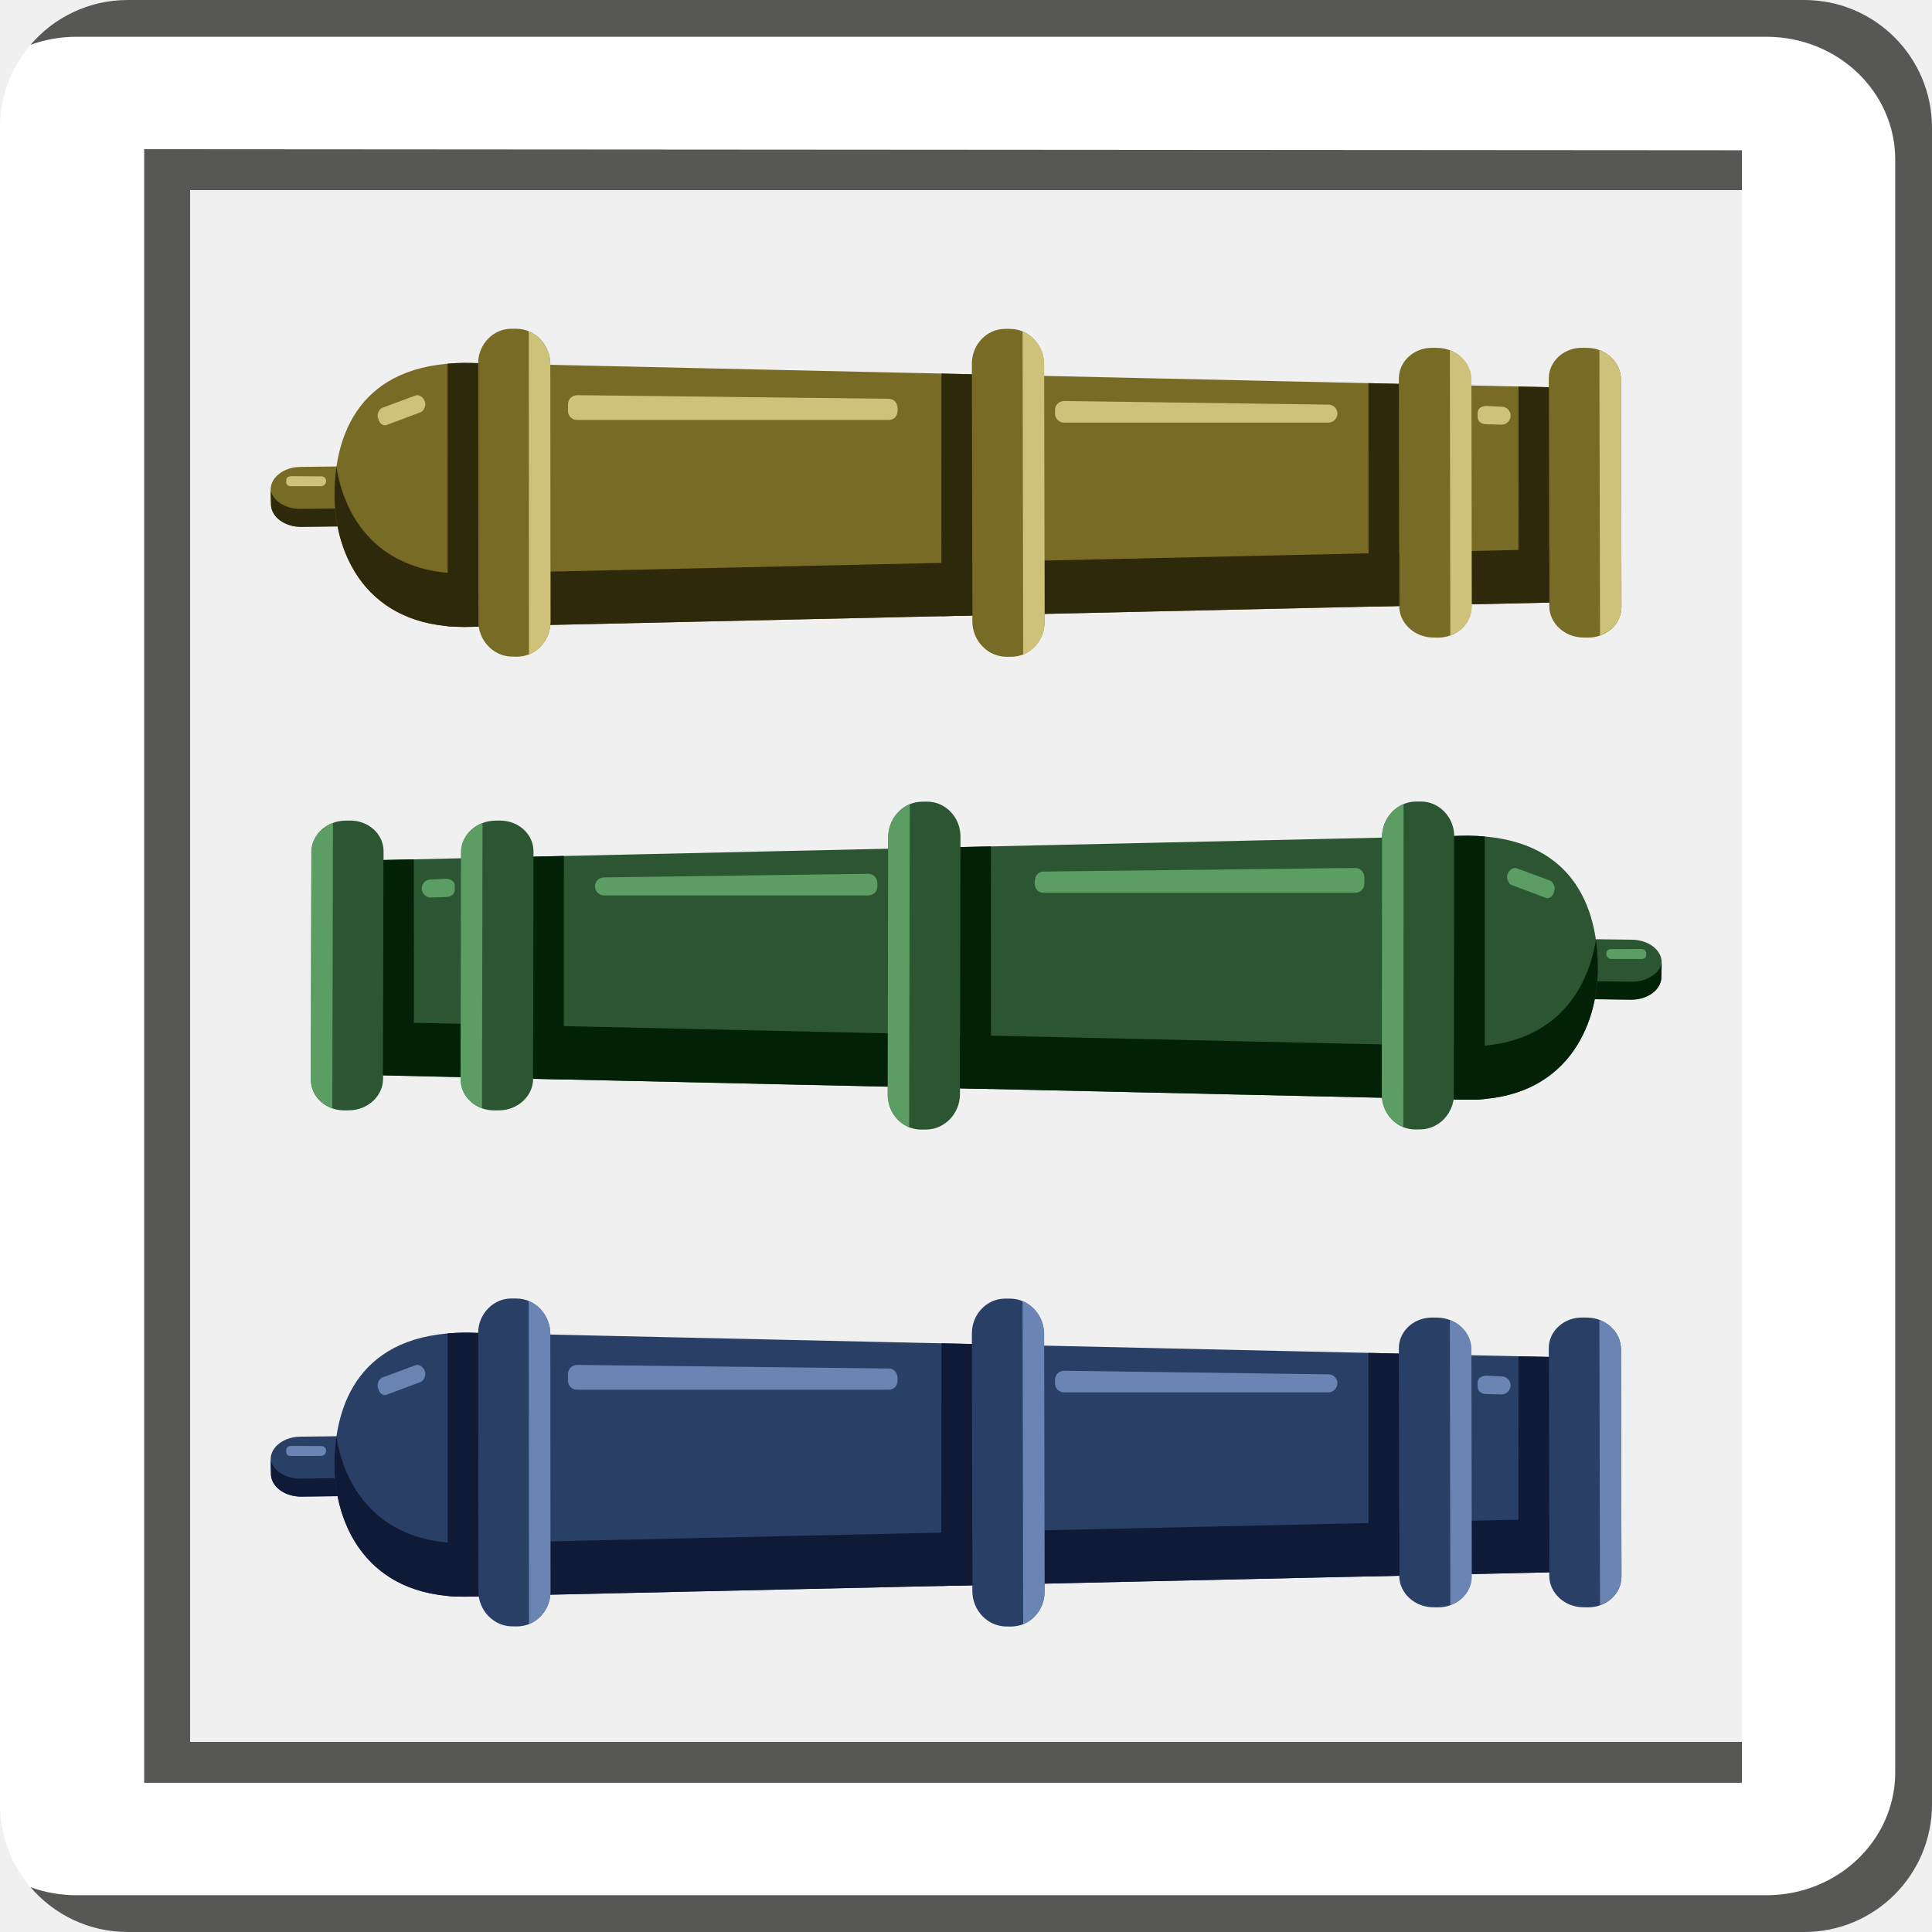
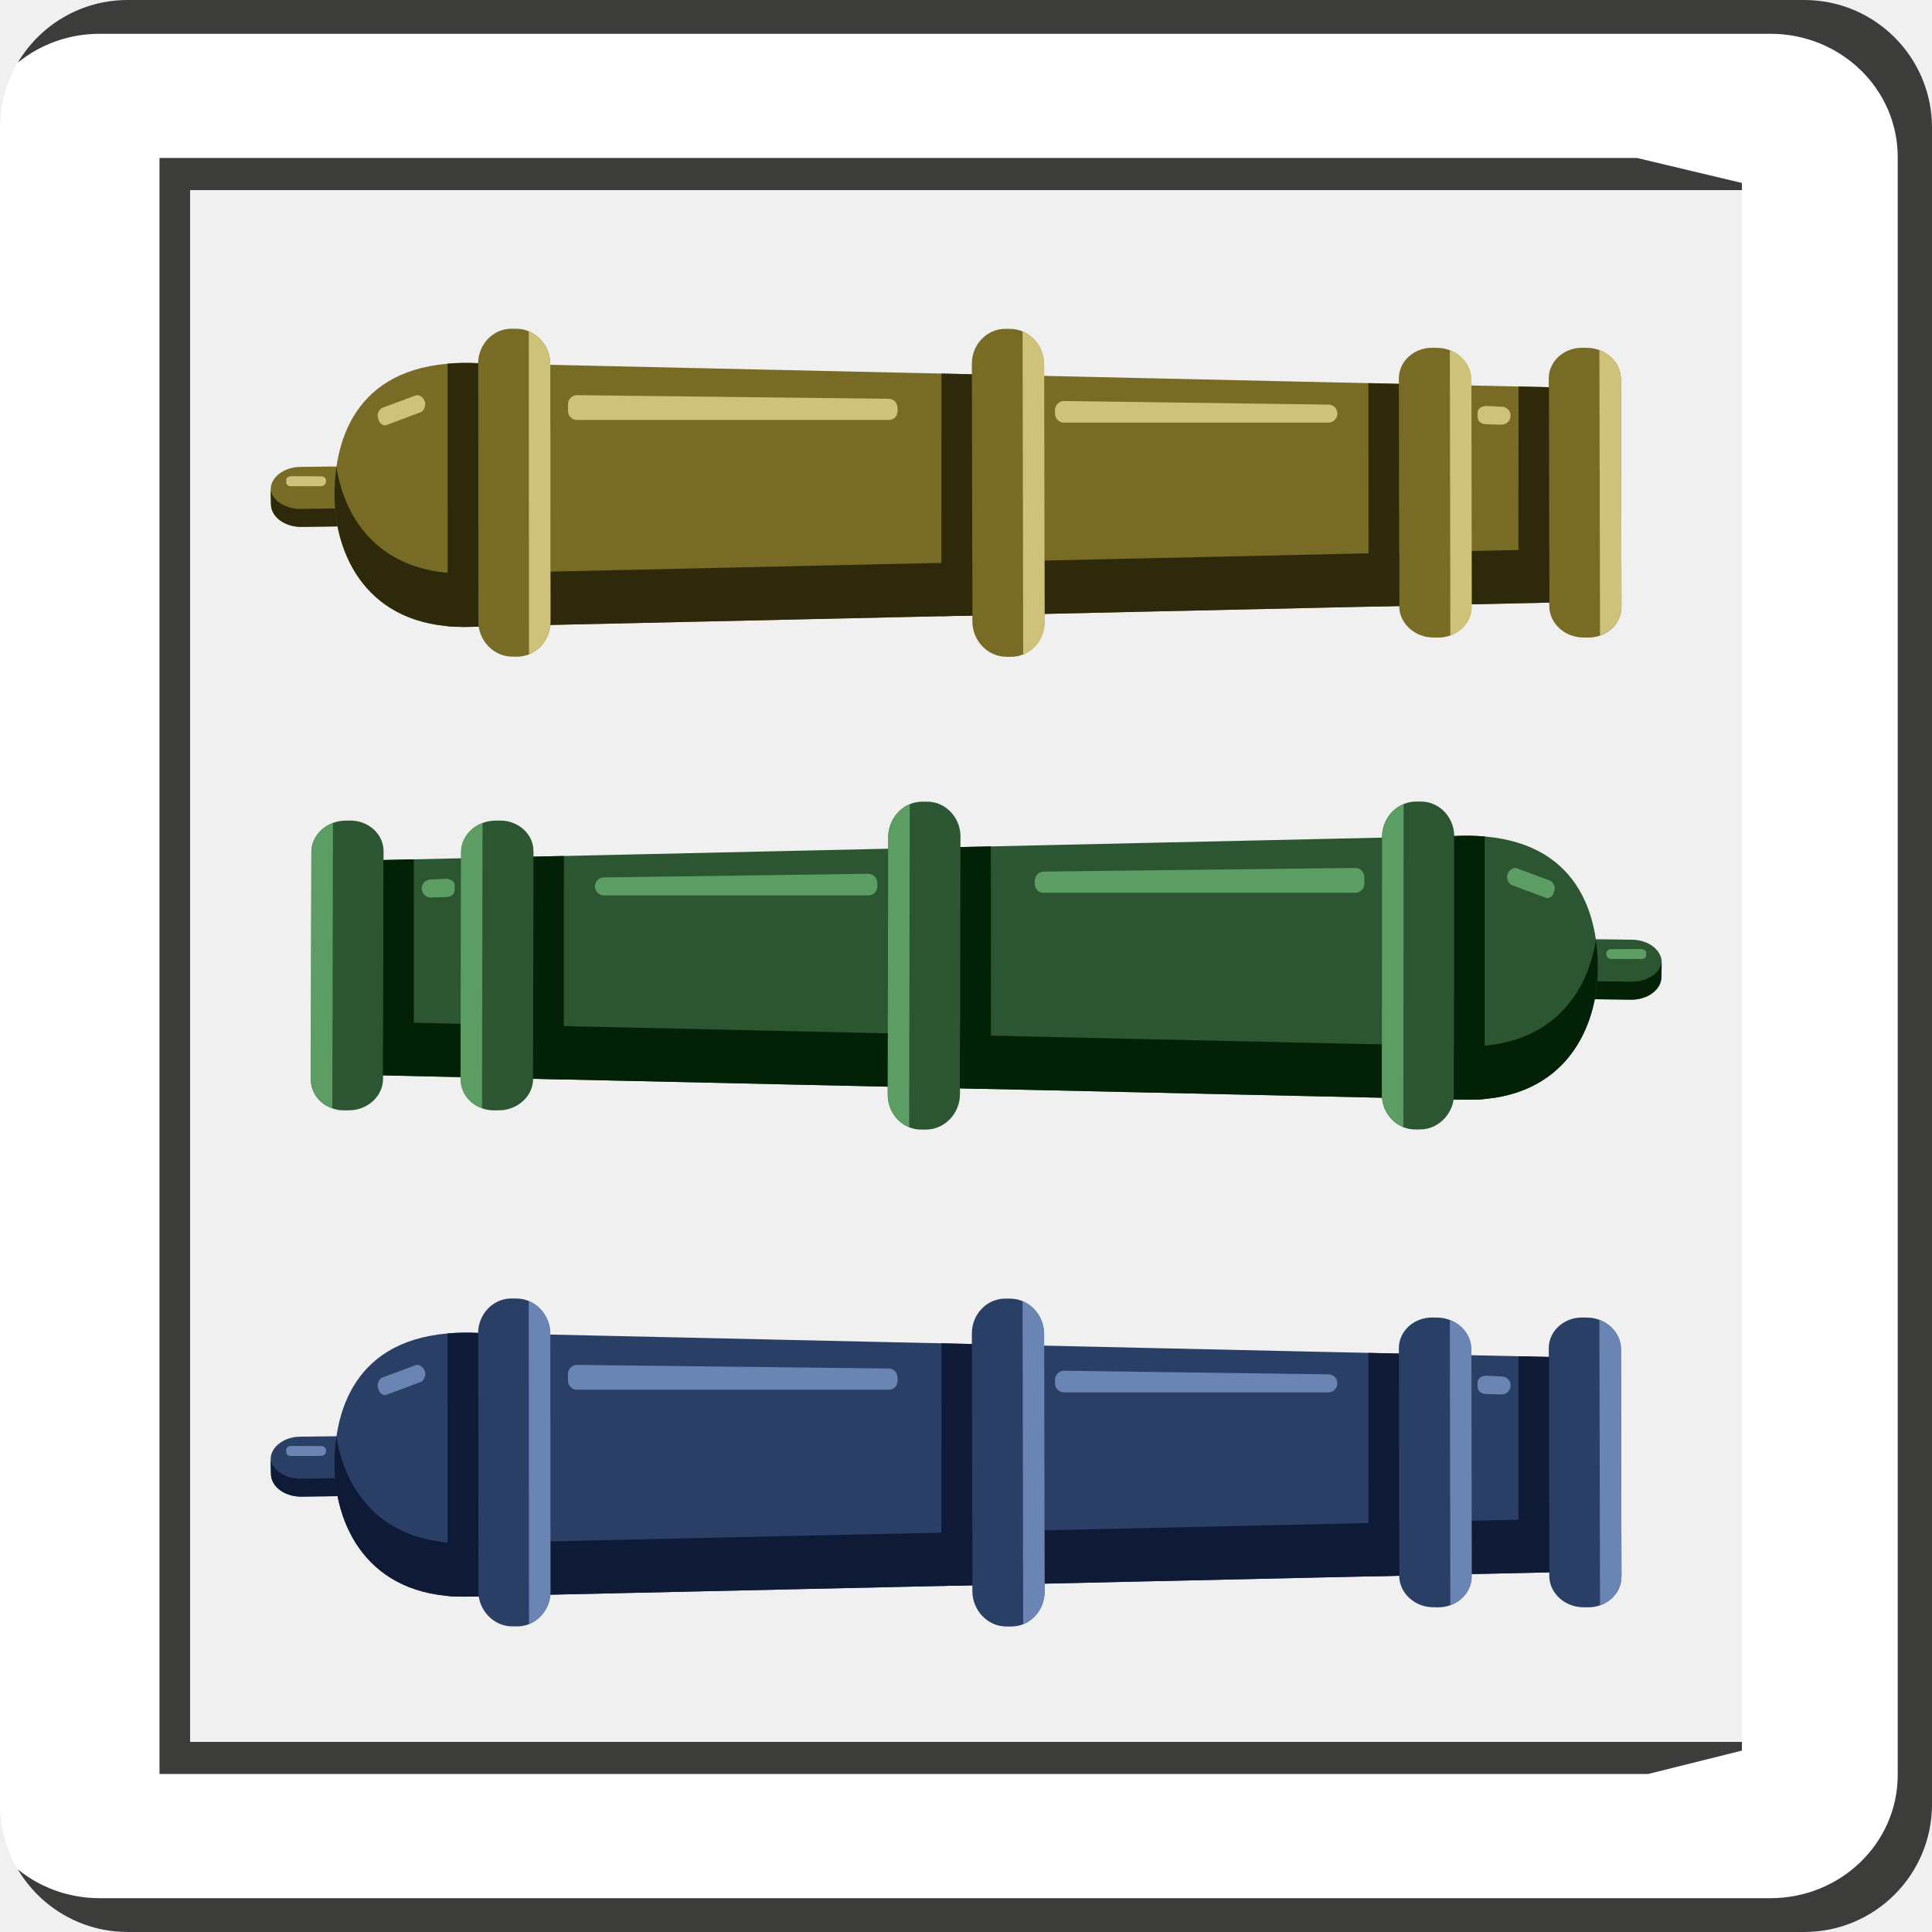
<svg xmlns="http://www.w3.org/2000/svg" id="Ebene_2" data-name="Ebene 2" viewBox="0 0 960.28 960.28">
  <defs>
    <style>
      .cls-1 {
        fill: #786b25;
      }

      .cls-2 {
        fill: #fff;
      }

      .cls-3 {
        fill: #022107;
      }

      .cls-4 {
        fill: #6a85b4;
      }

      .cls-5 {
        fill: #5c9d63;
      }

      .cls-6 {
        fill: #2c5632;
      }

      .cls-7 {
        fill: #cec179;
      }

      .cls-8 {
        fill: #2f290c;
      }

      .cls-9 {
-         fill: #575756;
+         fill: #2a3f65;
      }

      .cls-10 {
-         fill: #2a3f65;
+         fill: #3c3c3b;
      }

      .cls-11 {
        fill: #0e1a36;
      }
    </style>
  </defs>
  <g id="logo">
    <g id="kannonen">
      <g>
        <g>
-           <path class="cls-10" d="M134.68,732.79l-.16-7.26c-.14-6.2,6.46-11.35,14.65-11.45l31.59-.4.27,29.8-31.21.39c-8.19.1-15-4.88-15.14-11.08Z" />
+           <path class="cls-9" d="M134.68,732.79l-.16-7.26c-.14-6.2,6.46-11.35,14.65-11.45l31.59-.4.27,29.8-31.21.39c-8.19.1-15-4.88-15.14-11.08Z" />
          <path class="cls-11" d="M322.47,723.18c-.01-.68-.12-1.35-.29-2v.33c.14,6.2-6.45,11.35-14.64,11.45l-158.16,1.98c-7.29.09-13.47-3.85-14.85-9.08l.15,6.93c.14,6.2,6.95,11.18,15.14,11.08l158.16-1.98c8.19-.1,14.78-5.26,14.65-11.45l-.16-7.26Z" />
-           <path class="cls-10" d="M781.02,781.27l-550.51,12.32c-48.46,0-64.26-36.29-64.26-65.6h0c0-29.31,12.07-65.6,65.35-65.6l549.42,12.32v106.57Z" />
+           <path class="cls-9" d="M781.02,781.27l-550.51,12.32c-48.46,0-64.26-36.29-64.26-65.6h0c0-29.31,12.07-65.6,65.35-65.6l549.42,12.32v106.57Z" />
          <path class="cls-11" d="M167.23,714.06c-.68,4.7-.97,9.4-.97,13.93h0c0,29.31,15.8,65.6,64.26,65.6l550.51-12.32v-26.51l-550.51,12.32c-41.69,0-59.2-26.85-63.29-53.02Z" />
        </g>
        <g>
-           <path class="cls-10" d="M256.89,808.39l-2.41-.02c-9.2-.08-16.74-8.01-16.75-17.62l-.09-128.03c0-9.61,7.52-17.41,16.72-17.33l2.41.02c9.2.08,16.74,8.01,16.75,17.62l.09,128.03c0,9.61-7.52,17.41-16.72,17.33Z" />
+           <path class="cls-9" d="M256.89,808.39l-2.41-.02c-9.2-.08-16.74-8.01-16.75-17.62l-.09-128.03c0-9.61,7.52-17.41,16.72-17.33l2.41.02c9.2.08,16.74,8.01,16.75,17.62l.09,128.03c0,9.61-7.52,17.41-16.72,17.33Z" />
          <path class="cls-4" d="M273.61,791.06c0,7.39-4.44,13.71-10.68,16.2l-.12-160.6c6.25,2.59,10.7,8.98,10.71,16.38l.1,128.03Z" />
          <path class="cls-11" d="M237.69,662.52c-4.93-.28-9.95-.22-15.22.25l.03,130.51c4.73.44,9.88.36,15.29.21l-.09-130.96Z" />
        </g>
        <g>
-           <path class="cls-10" d="M502.48,808.45l-2.41-.02c-9.2-.07-16.75-7.99-16.77-17.6l-.24-128.03c-.02-9.61,7.5-17.42,16.7-17.35l2.41.02c9.2.07,16.75,7.99,16.77,17.6l.24,128.03c.02,9.61-7.5,17.42-16.7,17.35Z" />
+           <path class="cls-9" d="M502.48,808.45l-2.41-.02c-9.2-.07-16.75-7.99-16.77-17.6l-.24-128.03c-.02-9.61,7.5-17.42,16.7-17.35l2.41.02c9.2.07,16.75,7.99,16.77,17.6l.24,128.03c.02,9.61-7.5,17.42-16.7,17.35Z" />
          <path class="cls-4" d="M519.23,791.11c.02,7.39-4.42,13.71-10.67,16.21l-.3-160.6c6.25,2.58,10.71,8.97,10.73,16.36l.24,128.03Z" />
-           <polygon class="cls-11" points="483.07 668.02 467.95 667.68 467.89 788.28 483.3 787.93 483.07 668.02" />
+           <polygon class="cls-11" points="483.07 668.02 467.95 667.68 467.89 788.27 483.3 787.93 483.07 668.02" />
        </g>
        <g>
-           <path class="cls-10" d="M714.64,798.91l-2.41-.03c-9.2-.11-16.74-7.15-16.76-15.64l-.18-113.13c-.01-8.49,7.5-15.35,16.71-15.24l2.41.03c9.2.11,16.74,7.15,16.76,15.64l.18,113.13c.01,8.49-7.5,15.35-16.71,15.24Z" />
-           <path class="cls-4" d="M731.54,783.57c.01,6.52-4.43,12.08-10.67,14.25l-.24-141.76c6.25,2.31,10.71,7.97,10.72,14.5l.19,113.01Z" />
+           <path class="cls-9" d="M714.64,798.9l-2.41-.03c-9.2-.11-16.74-7.15-16.76-15.64l-.18-113.13c-.01-8.49,7.5-15.35,16.71-15.24l2.41.03c9.2.11,16.74,7.15,16.76,15.64l.18,113.13c.01,8.49-7.5,15.35-16.71,15.24Z" />
+           <path class="cls-4" d="M731.54,783.56c.01,6.52-4.43,12.08-10.67,14.25l-.24-141.76c6.25,2.31,10.71,7.97,10.72,14.5l.19,113.01Z" />
          <polygon class="cls-11" points="695.29 672.78 680.17 672.44 680.21 783.42 695.47 783.24 695.29 672.78" />
        </g>
        <g>
-           <path class="cls-10" d="M789.23,798.9l-2.41-.03c-9.2-.1-16.75-7.14-16.77-15.63l-.25-113.13c-.02-8.49,7.5-15.36,16.7-15.25l2.41.03c9.2.1,16.75,7.14,16.77,15.63l.25,113.13c.02,8.49-7.5,15.36-16.7,15.25Z" />
+           <path class="cls-9" d="M789.23,798.9l-2.41-.03c-9.2-.1-16.75-7.14-16.77-15.63l-.25-113.13c-.02-8.49,7.5-15.36,16.7-15.25l2.41.03c9.2.1,16.75,7.14,16.77,15.63l.25,113.13c.02,8.49-7.5,15.36-16.7,15.25Z" />
          <path class="cls-4" d="M805.93,783.55c.02,6.52-4.42,12.08-10.66,14.26l-.32-141.76c6.25,2.31,10.71,7.97,10.73,14.49l.26,113.01Z" />
-           <polygon class="cls-11" points="769.88 674.45 754.76 674.11 754.72 781.31 770.05 781.29 769.88 674.45" />
+           <polygon class="cls-11" points="769.88 674.45 754.76 674.11 754.72 781.31 770.05 781.28 769.88 674.45" />
        </g>
        <path class="cls-4" d="M286.89,678.41l154.94,1.8c2.33.03,4.35,1.82,4.35,5.37s-1.92,5.15-4.5,5.15h-154.94c-2.44-.01-4.41-1.98-4.43-4.42v-3.36c-.02-2.52,2.05-4.57,4.56-4.53Z" />
        <path class="cls-4" d="M528.94,681.31l131.43,1.8c2.33.03,4.23,1.86,4.36,4.19h0c.14,2.57-1.92,4.75-4.5,4.75h-131.42c-2.44-.01-4.41-1.98-4.43-4.42v-1.79c-.02-2.52,2.05-4.57,4.56-4.53Z" />
        <path class="cls-4" d="M739.1,683.78l7.32.37c2.33,0,4.25,1.82,4.4,4.15h0c.16,2.57-1.88,4.77-4.45,4.79l-7.45-.21c-2.44.02-4.44-1.24-4.48-3.68l-.03-1.79c-.04-2.52,2.17-3.64,4.68-3.64Z" />
        <path class="cls-4" d="M144.83,718.69l14.91.07c1.27-.02,2.29.95,2.35,2.23h0c.07,1.4-1.06,2.62-2.46,2.66l-14.98.02c-1.33.04-2.4-.64-2.4-1.97v-.97c0-1.37,1.21-2.01,2.58-2.03Z" />
        <path class="cls-4" d="M190.05,684.69l16.6-6.16c1.45-.56,3.66.87,4.19,2.34l.39.87c.58,1.63-.45,4.47-2.04,5.11l-17.15,6.43c-1.51.61-3.32-.82-3.8-2.4l-.45-1.47c-.49-1.62.7-4.13,2.26-4.73Z" />
      </g>
      <g>
        <g>
          <path class="cls-6" d="M825.77,485.79l.16-7.26c.14-6.2-6.46-11.35-14.65-11.45l-31.59-.4-.27,29.8,31.21.39c8.19.1,15-4.88,15.14-11.08Z" />
          <path class="cls-3" d="M637.98,476.18c.01-.68.12-1.35.29-2v.33c-.14,6.2,6.45,11.35,14.64,11.45l158.16,1.98c7.29.09,13.47-3.85,14.85-9.08l-.15,6.93c-.14,6.2-6.95,11.18-15.14,11.08l-158.16-1.98c-8.19-.1-14.78-5.26-14.65-11.45l.16-7.26Z" />
          <path class="cls-6" d="M179.43,534.27l550.51,12.32c48.46,0,64.26-36.29,64.26-65.6h0c0-29.31-12.07-65.6-65.35-65.6l-549.42,12.32v106.57Z" />
          <path class="cls-3" d="M793.22,467.06c.68,4.7.97,9.4.97,13.93h0c0,29.31-15.8,65.6-64.26,65.6l-550.51-12.32v-26.51s550.51,12.32,550.51,12.32c41.69,0,59.2-26.85,63.29-53.02Z" />
        </g>
        <g>
          <path class="cls-6" d="M703.56,561.39l2.41-.02c9.2-.08,16.74-8.01,16.75-17.62l.09-128.03c0-9.61-7.52-17.41-16.72-17.33l-2.41.02c-9.2.08-16.74,8.01-16.75,17.62l-.09,128.03c0,9.61,7.52,17.41,16.72,17.33Z" />
          <path class="cls-5" d="M686.84,544.06c0,7.39,4.44,13.71,10.68,16.2l.12-160.6c-6.25,2.59-10.7,8.98-10.71,16.38l-.1,128.03Z" />
          <path class="cls-3" d="M722.76,415.52c4.93-.28,9.95-.22,15.22.25l-.03,130.51c-4.73.44-9.88.36-15.29.21l.09-130.96Z" />
        </g>
        <g>
          <path class="cls-6" d="M457.97,561.45l2.41-.02c9.2-.07,16.75-7.99,16.77-17.6l.24-128.03c.02-9.61-7.5-17.42-16.7-17.35l-2.41.02c-9.2.07-16.75,7.99-16.77,17.6l-.24,128.03c-.02,9.61,7.5,17.42,16.7,17.35Z" />
          <path class="cls-5" d="M441.22,544.11c-.02,7.39,4.42,13.71,10.67,16.21l.3-160.6c-6.25,2.58-10.71,8.97-10.73,16.36l-.24,128.03Z" />
-           <polygon class="cls-3" points="477.38 421.02 492.5 420.68 492.56 541.28 477.15 540.93 477.38 421.02" />
+           <polygon class="cls-3" points="477.38 421.02 492.5 420.68 492.56 541.27 477.15 540.93 477.38 421.02" />
        </g>
        <g>
-           <path class="cls-6" d="M245.81,551.91l2.41-.03c9.2-.11,16.74-7.15,16.76-15.64l.18-113.13c.01-8.49-7.5-15.35-16.71-15.24l-2.41.03c-9.2.11-16.74,7.15-16.76,15.64l-.18,113.13c-.01,8.49,7.5,15.35,16.71,15.24Z" />
-           <path class="cls-5" d="M228.91,536.57c-.01,6.52,4.43,12.08,10.67,14.25l.24-141.76c-6.25,2.31-10.71,7.97-10.72,14.5l-.19,113.01Z" />
+           <path class="cls-6" d="M245.81,551.9l2.41-.03c9.2-.11,16.74-7.15,16.76-15.64l.18-113.13c.01-8.49-7.5-15.35-16.71-15.24l-2.41.03c-9.2.11-16.74,7.15-16.76,15.64l-.18,113.13c-.01,8.49,7.5,15.35,16.71,15.24Z" />
+           <path class="cls-5" d="M228.91,536.56c-.01,6.52,4.43,12.08,10.67,14.25l.24-141.76c-6.25,2.31-10.71,7.97-10.72,14.5l-.19,113.01Z" />
          <polygon class="cls-3" points="265.16 425.78 280.28 425.44 280.24 536.42 264.98 536.24 265.16 425.78" />
        </g>
        <g>
          <path class="cls-6" d="M171.22,551.9l2.41-.03c9.2-.1,16.75-7.14,16.77-15.63l.25-113.13c.02-8.49-7.5-15.36-16.7-15.25l-2.41.03c-9.2.1-16.75,7.14-16.77,15.63l-.25,113.13c-.02,8.49,7.5,15.36,16.7,15.25Z" />
          <path class="cls-5" d="M154.52,536.55c-.02,6.52,4.42,12.08,10.66,14.26l.32-141.76c-6.25,2.31-10.71,7.97-10.73,14.49l-.26,113.01Z" />
-           <polygon class="cls-3" points="190.57 427.45 205.69 427.11 205.73 534.31 190.4 534.29 190.57 427.45" />
+           <polygon class="cls-3" points="190.57 427.45 205.69 427.11 205.73 534.31 190.4 534.28 190.57 427.45" />
        </g>
        <path class="cls-5" d="M673.56,431.41l-154.94,1.8c-2.33.03-4.35,1.82-4.35,5.37s1.92,5.15,4.5,5.15h154.94c2.44-.01,4.41-1.98,4.43-4.42v-3.36c.02-2.52-2.05-4.57-4.56-4.53Z" />
        <path class="cls-5" d="M431.51,434.31l-131.43,1.8c-2.33.03-4.23,1.86-4.36,4.19h0c-.14,2.57,1.92,4.75,4.5,4.75h131.42c2.44-.01,4.41-1.98,4.43-4.42v-1.79c.02-2.52-2.05-4.57-4.56-4.53Z" />
        <path class="cls-5" d="M221.35,436.78l-7.32.37c-2.33,0-4.25,1.82-4.4,4.15h0c-.16,2.57,1.88,4.77,4.45,4.79l7.45-.21c2.44.02,4.44-1.24,4.48-3.68l.03-1.79c.04-2.52-2.17-3.64-4.68-3.64Z" />
        <path class="cls-5" d="M815.62,471.69l-14.91.07c-1.27-.02-2.29.95-2.35,2.23h0c-.07,1.4,1.06,2.62,2.46,2.66l14.98.02c1.33.04,2.4-.64,2.4-1.97v-.97c0-1.37-1.21-2.01-2.58-2.03Z" />
        <path class="cls-5" d="M770.4,437.69l-16.6-6.16c-1.45-.56-3.66.87-4.19,2.34l-.39.87c-.58,1.63.45,4.47,2.04,5.11l17.15,6.43c1.51.61,3.32-.82,3.8-2.4l.45-1.47c.49-1.62-.7-4.13-2.26-4.73Z" />
      </g>
      <g>
        <g>
          <path class="cls-1" d="M134.68,250.79l-.16-7.26c-.14-6.2,6.46-11.35,14.65-11.45l31.59-.4.27,29.8-31.21.39c-8.19.1-15-4.88-15.14-11.08Z" />
          <path class="cls-8" d="M322.47,241.18c-.01-.68-.12-1.35-.29-2v.33c.14,6.2-6.45,11.35-14.64,11.45l-158.16,1.98c-7.29.09-13.47-3.85-14.85-9.08l.15,6.93c.14,6.2,6.95,11.18,15.14,11.08l158.16-1.98c8.19-.1,14.78-5.26,14.65-11.45l-.16-7.26Z" />
          <path class="cls-1" d="M781.02,299.27l-550.51,12.32c-48.46,0-64.26-36.29-64.26-65.6h0c0-29.31,12.07-65.6,65.35-65.6l549.42,12.32v106.57Z" />
          <path class="cls-8" d="M167.23,232.06c-.68,4.7-.97,9.4-.97,13.93h0c0,29.31,15.8,65.6,64.26,65.6l550.51-12.32v-26.51l-550.51,12.32c-41.69,0-59.2-26.85-63.29-53.02Z" />
        </g>
        <g>
          <path class="cls-1" d="M256.89,326.39l-2.41-.02c-9.2-.08-16.74-8.01-16.75-17.62l-.09-128.03c0-9.61,7.52-17.41,16.72-17.33l2.41.02c9.2.08,16.74,8.01,16.75,17.62l.09,128.03c0,9.61-7.52,17.41-16.72,17.33Z" />
          <path class="cls-7" d="M273.61,309.06c0,7.39-4.44,13.71-10.68,16.2l-.12-160.6c6.25,2.59,10.7,8.98,10.71,16.38l.1,128.03Z" />
          <path class="cls-8" d="M237.69,180.52c-4.93-.28-9.95-.22-15.22.25l.03,130.51c4.73.44,9.88.36,15.29.21l-.09-130.96Z" />
        </g>
        <g>
          <path class="cls-1" d="M502.48,326.45l-2.41-.02c-9.2-.07-16.75-7.99-16.77-17.6l-.24-128.03c-.02-9.61,7.5-17.42,16.7-17.35l2.41.02c9.2.07,16.75,7.99,16.77,17.6l.24,128.03c.02,9.61-7.5,17.42-16.7,17.35Z" />
          <path class="cls-7" d="M519.23,309.11c.02,7.39-4.42,13.71-10.67,16.21l-.3-160.6c6.25,2.58,10.71,8.97,10.73,16.36l.24,128.03Z" />
-           <polygon class="cls-8" points="483.07 186.02 467.95 185.68 467.89 306.28 483.3 305.93 483.07 186.02" />
+           <polygon class="cls-8" points="483.07 186.02 467.95 185.68 467.89 306.27 483.3 305.93 483.07 186.02" />
        </g>
        <g>
-           <path class="cls-1" d="M714.64,316.91l-2.41-.03c-9.2-.11-16.74-7.15-16.76-15.64l-.18-113.13c-.01-8.49,7.5-15.35,16.71-15.24l2.41.03c9.2.11,16.74,7.15,16.76,15.64l.18,113.13c.01,8.49-7.5,15.35-16.71,15.24Z" />
-           <path class="cls-7" d="M731.54,301.57c.01,6.52-4.43,12.08-10.67,14.25l-.24-141.76c6.25,2.31,10.71,7.97,10.72,14.5l.19,113.01Z" />
+           <path class="cls-1" d="M714.64,316.9l-2.41-.03c-9.2-.11-16.74-7.15-16.76-15.64l-.18-113.13c-.01-8.49,7.5-15.35,16.71-15.24l2.41.03c9.2.11,16.74,7.15,16.76,15.64l.18,113.13c.01,8.49-7.5,15.35-16.71,15.24Z" />
+           <path class="cls-7" d="M731.54,301.56c.01,6.52-4.43,12.08-10.67,14.25l-.24-141.76c6.25,2.31,10.71,7.97,10.72,14.5l.19,113.01Z" />
          <polygon class="cls-8" points="695.29 190.78 680.17 190.44 680.21 301.42 695.47 301.24 695.29 190.78" />
        </g>
        <g>
          <path class="cls-1" d="M789.23,316.9l-2.41-.03c-9.2-.1-16.75-7.14-16.77-15.63l-.25-113.13c-.02-8.49,7.5-15.36,16.7-15.25l2.41.03c9.2.1,16.75,7.14,16.77,15.63l.25,113.13c.02,8.49-7.5,15.36-16.7,15.25Z" />
          <path class="cls-7" d="M805.93,301.55c.02,6.52-4.42,12.08-10.66,14.26l-.32-141.76c6.25,2.31,10.71,7.97,10.73,14.49l.26,113.01Z" />
-           <polygon class="cls-8" points="769.88 192.45 754.76 192.11 754.72 299.31 770.05 299.29 769.88 192.45" />
+           <polygon class="cls-8" points="769.88 192.45 754.76 192.11 754.72 299.31 770.05 299.28 769.88 192.45" />
        </g>
        <path class="cls-7" d="M286.89,196.41l154.94,1.8c2.33.03,4.35,1.82,4.35,5.37s-1.92,5.15-4.5,5.15h-154.94c-2.44-.01-4.41-1.98-4.43-4.42v-3.36c-.02-2.52,2.05-4.57,4.56-4.53Z" />
        <path class="cls-7" d="M528.94,199.31l131.43,1.8c2.33.03,4.23,1.86,4.36,4.19h0c.14,2.57-1.92,4.75-4.5,4.75h-131.42c-2.44-.01-4.41-1.98-4.43-4.42v-1.79c-.02-2.52,2.05-4.57,4.56-4.53Z" />
        <path class="cls-7" d="M739.1,201.78l7.32.37c2.33,0,4.25,1.82,4.4,4.15h0c.16,2.57-1.88,4.77-4.45,4.79l-7.45-.21c-2.44.02-4.44-1.24-4.48-3.68l-.03-1.79c-.04-2.52,2.17-3.64,4.68-3.64Z" />
        <path class="cls-7" d="M144.83,236.69l14.91.07c1.27-.02,2.29.95,2.35,2.23h0c.07,1.4-1.06,2.62-2.46,2.66l-14.98.02c-1.33.04-2.4-.64-2.4-1.97v-.97c0-1.37,1.21-2.01,2.58-2.03Z" />
        <path class="cls-7" d="M190.05,202.69l16.6-6.16c1.45-.56,3.66.87,4.19,2.34l.39.87c.58,1.63-.45,4.47-2.04,5.11l-17.15,6.43c-1.51.61-3.32-.82-3.8-2.4l-.45-1.47c-.49-1.62.7-4.13,2.26-4.73Z" />
      </g>
    </g>
    <path id="rahmen_hell" class="cls-2" d="M865.8,94.48v771.32H94.48V94.48h771.32M896.83,0H63.45C28.41,0,0,28.41,0,63.45v833.38c0,35.04,28.41,63.45,63.45,63.45h833.38c35.04,0,63.45-28.41,63.45-63.45V63.45C960.28,28.41,931.87,0,896.83,0h0Z" />
    <g id="schattierung">
-       <path id="rahmen_dunkel" class="cls-9" d="M896.83,0H63.45C44.12,0,26.81,8.65,15.17,22.28c7.09-2.59,14.78-4,22.82-4h840.05c35.33,0,63.96,27.33,63.96,61.03v801.66c0,33.7-28.63,61.03-63.96,61.03H37.99c-8.04,0-15.73-1.41-22.82-4,11.64,13.63,28.95,22.28,48.28,22.28h833.38c35.04,0,63.45-28.41,63.45-63.45V63.45c0-35.04-28.41-63.45-63.45-63.45Z" />
-       <path id="rahmen_dunkel-2" data-name="rahmen_dunkel" class="cls-9" d="M865.8,94.48v-19.79l-794.14-.54v811.98h794.14v-20.33H94.48V94.48h771.32Z" />
+       <path class="cls-10" d="M896.83,0H63.45C40.21,0,19.91,12.5,8.85,31.13c10.99-8.94,25.16-14.33,40.63-14.33h830.53c34.92,0,63.23,27.41,63.23,61.23v804.21c0,33.82-28.31,61.23-63.23,61.23H49.48c-15.47,0-29.64-5.39-40.63-14.33,11.05,18.63,31.36,31.13,54.6,31.13h833.38c35.04,0,63.45-28.41,63.45-63.45V63.45c0-35.04-28.41-63.45-63.45-63.45Z" />
+       <polygon class="cls-10" points="79.27 881.75 819.14 881.75 865.8 870.11 865.8 865.8 94.48 865.8 94.48 94.48 865.8 94.48 865.81 90.94 813.64 78.52 79.27 78.52 79.27 881.75" />
    </g>
  </g>
</svg>
